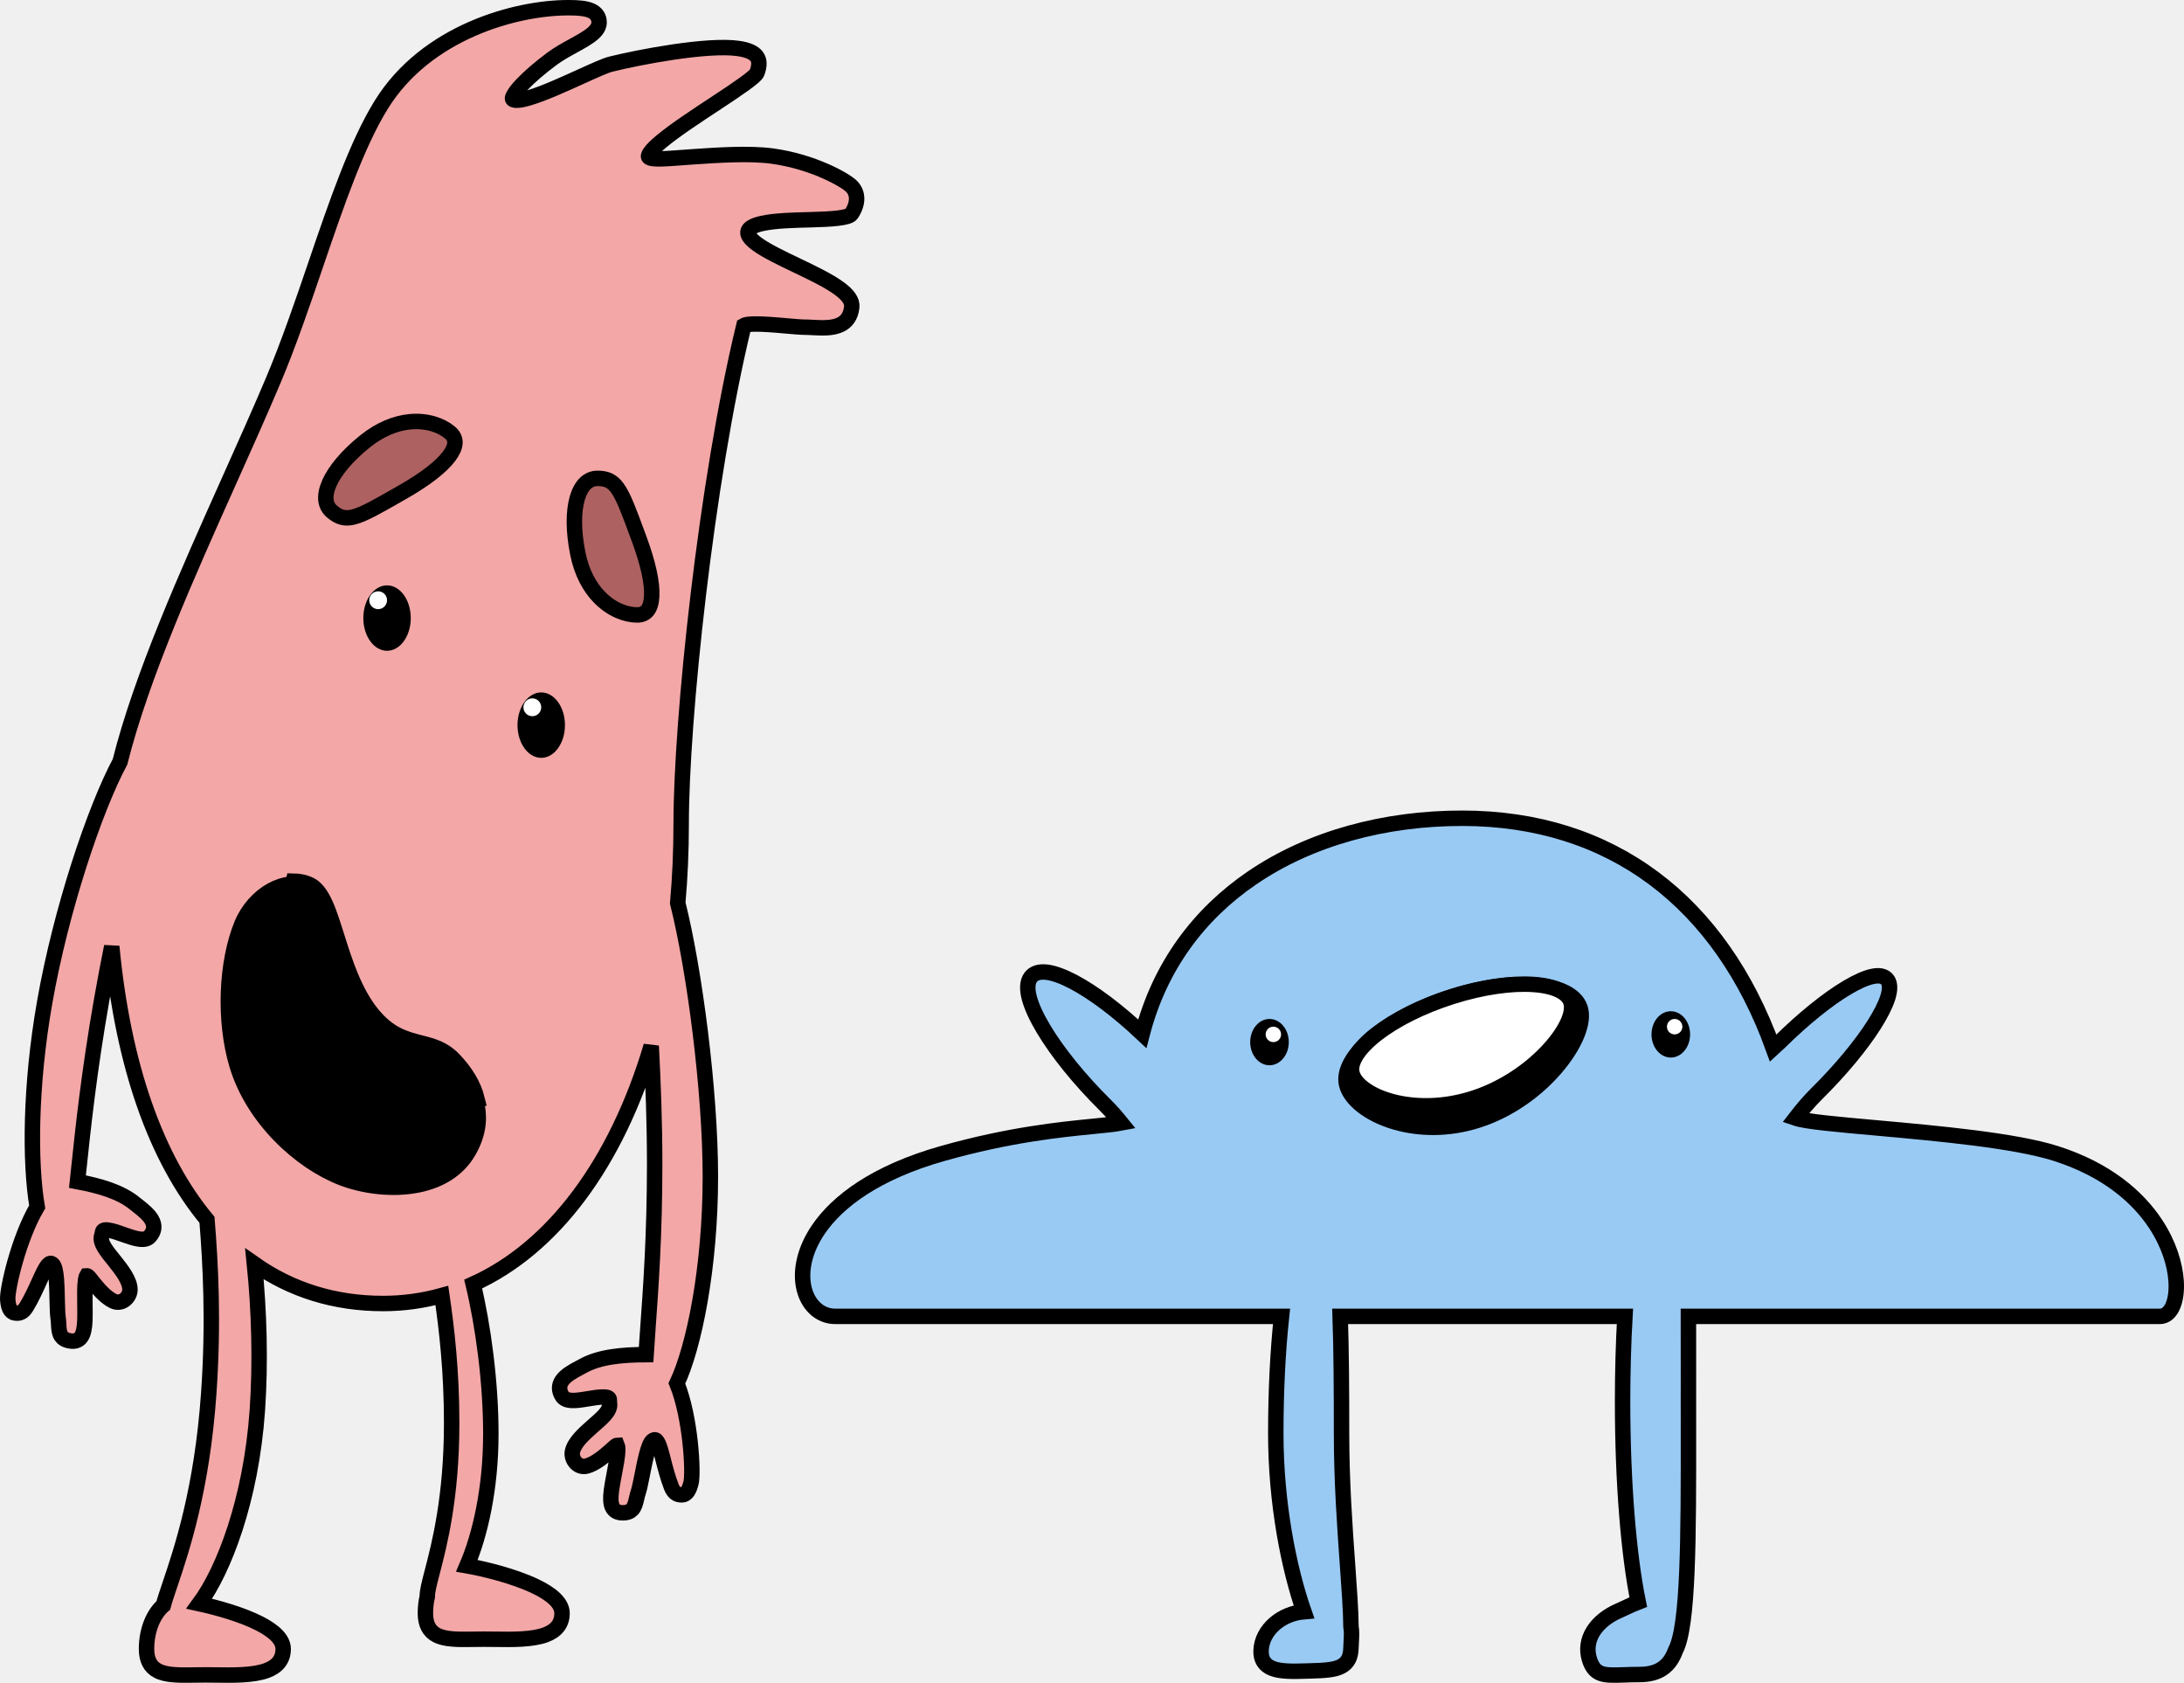
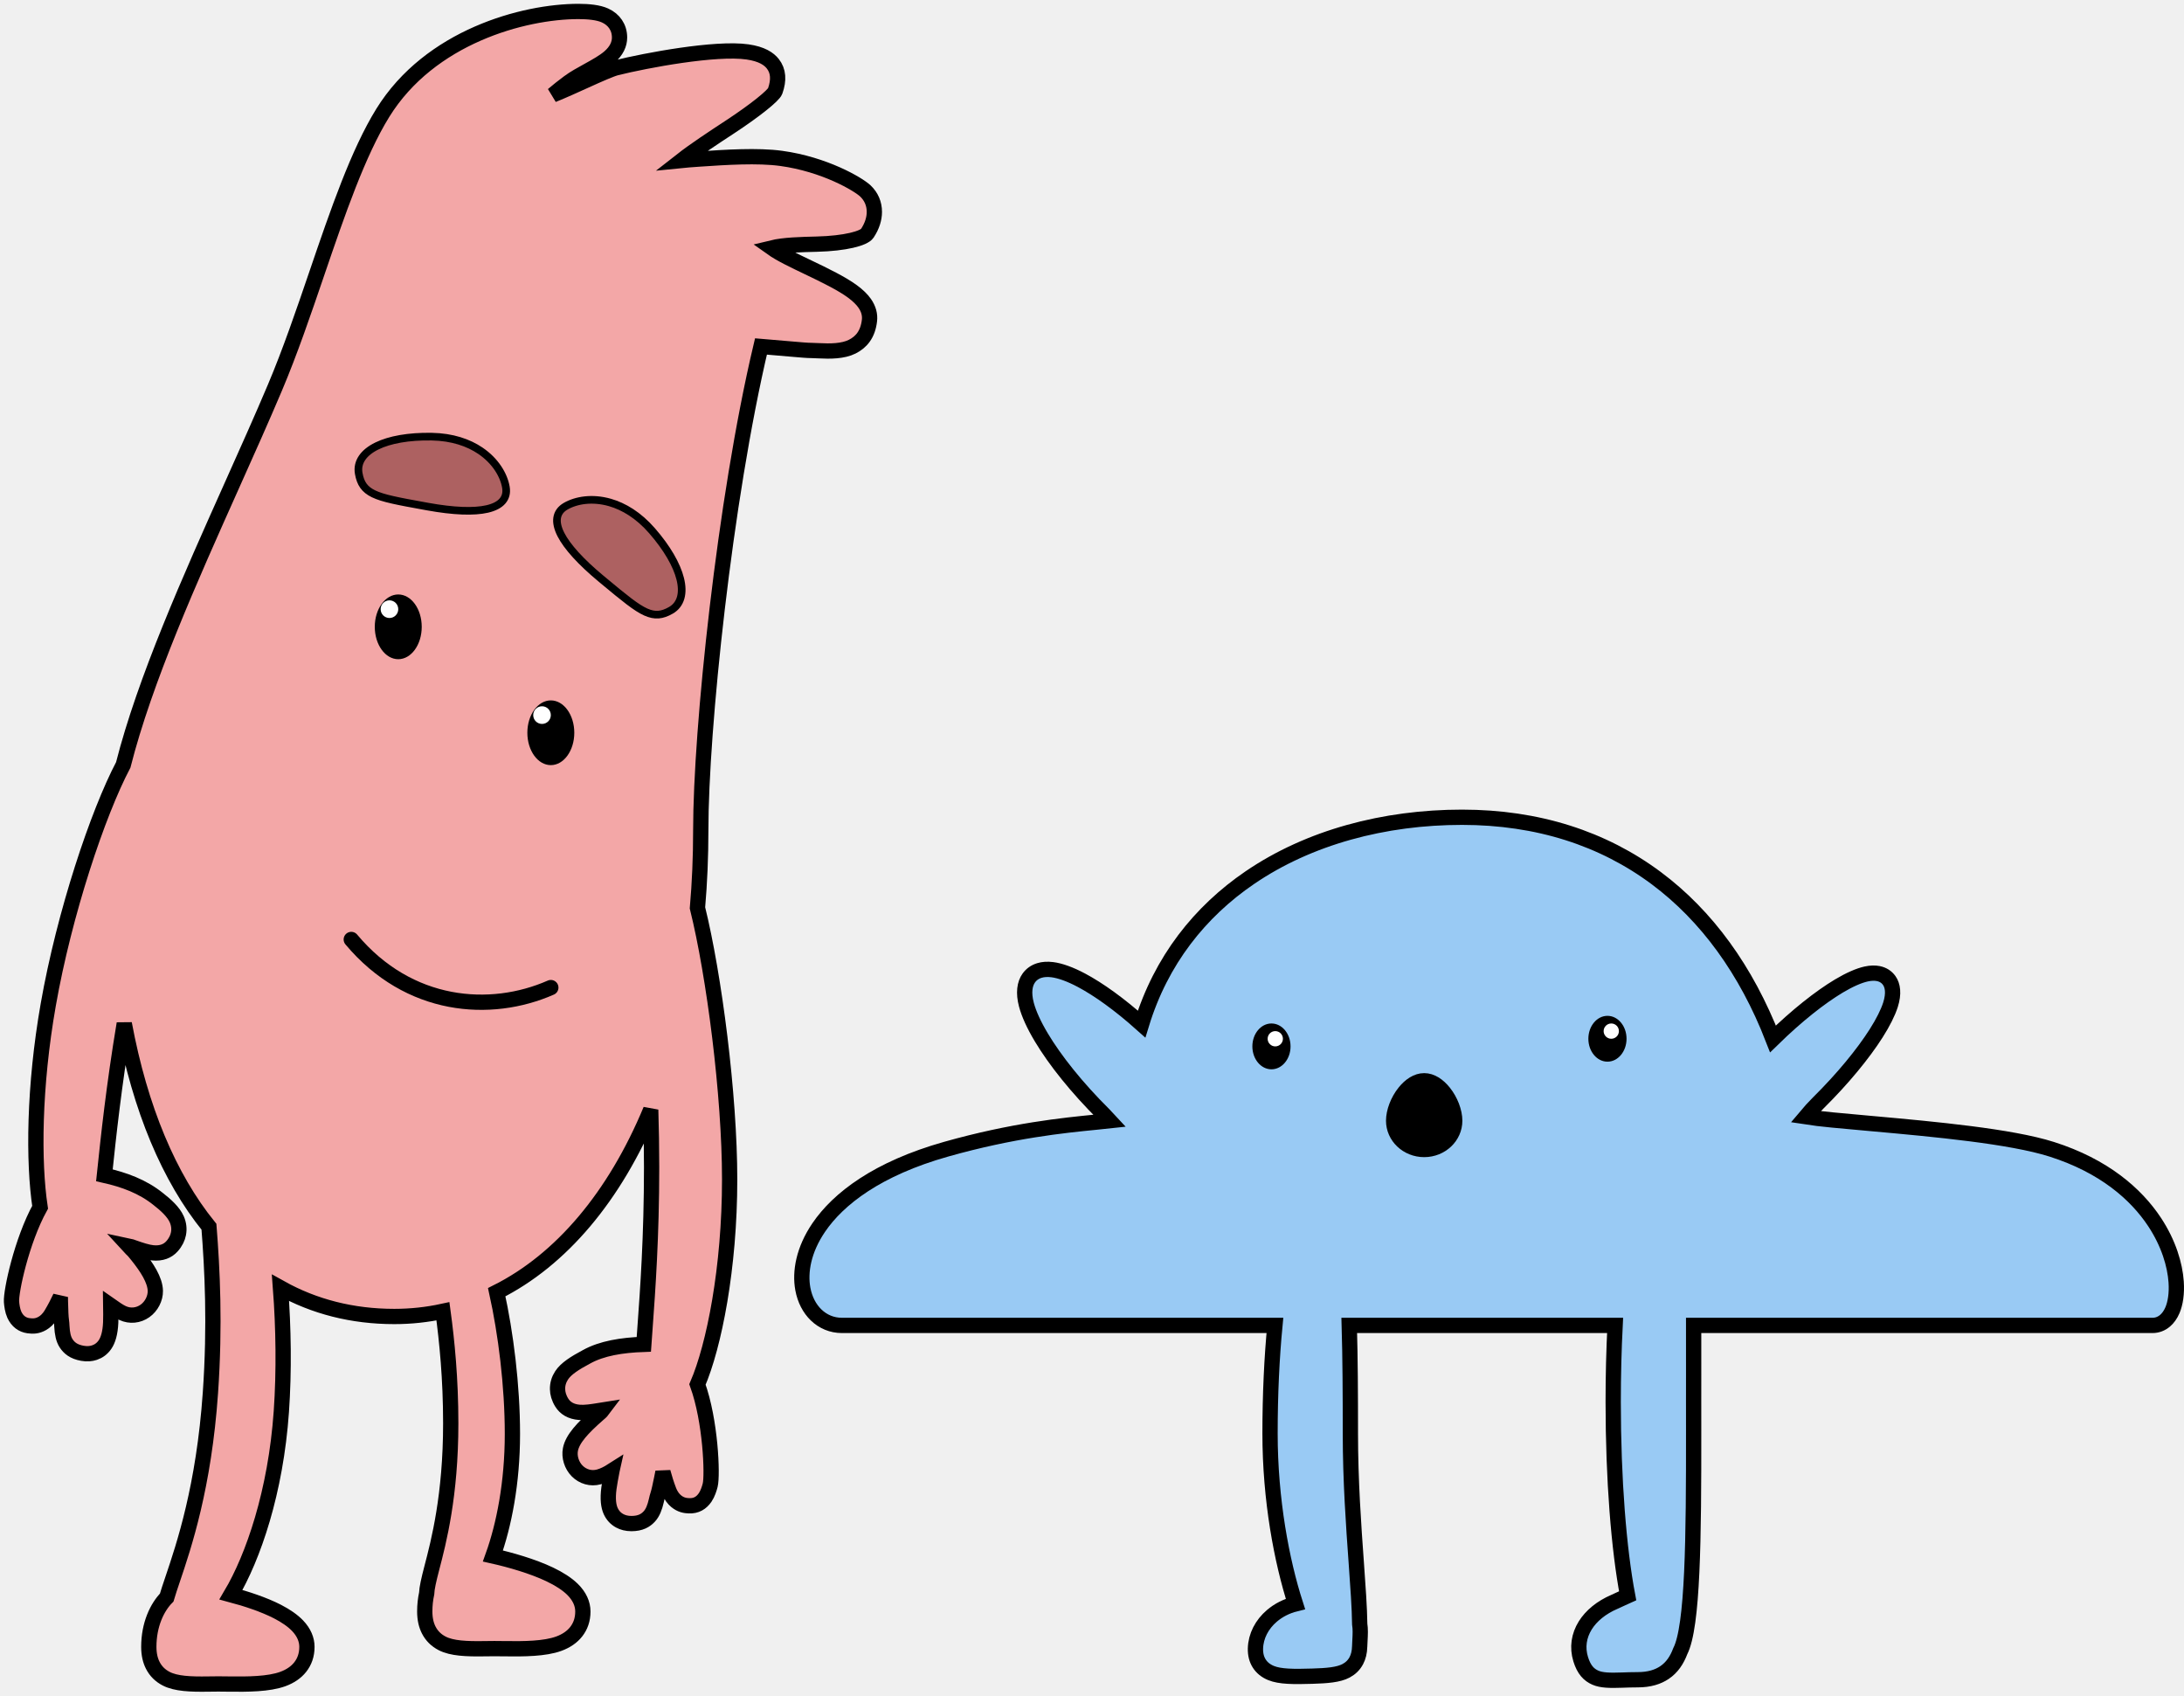
- <svg xmlns="http://www.w3.org/2000/svg" width="283px" height="218px" viewBox="0 0 283 218" version="1.1">
+ <svg xmlns="http://www.w3.org/2000/svg" width="286px" height="222px" viewBox="0 0 286 222" version="1.1">
  <g id="Page-1" stroke="none" stroke-width="1" fill="none" fill-rule="evenodd">
-     <g id="Group-2" transform="translate(-458, -170)">
-       <g id="charsquiggy" transform="translate(562, 276)" fill-rule="nonzero">
-         <path d="M175.876,64.531 L114.784,64.53 C114.792,66.867 114.79,69.324 114.788,71.87 C114.787,73.082 114.785,74.314 114.785,75.562 L114.786,76.107 C114.786,77.169 114.787,78.22 114.788,79.255 C114.8,93.296 114.784,104.672 113.114,107.789 C112.76,108.75 112.249,109.586 111.405,110.154 C110.697,110.631 109.75,110.923 108.445,110.923 C107.668,110.923 106.987,110.948 106.387,110.97 C104.984,111.021 104.015,111.042 103.318,110.735 C102.696,110.461 102.262,109.944 101.953,108.943 C101.559,107.667 101.767,106.426 102.441,105.338 C103.125,104.236 104.296,103.29 105.809,102.641 C106.025,102.549 106.291,102.423 106.583,102.285 C107.11,102.036 107.72,101.749 108.283,101.535 C107.047,95.493 106.252,86.105 106.252,75.562 C106.252,71.693 106.359,67.98 106.555,64.53 L69.657,64.53 C69.809,68.933 69.836,74.123 69.836,79.68 C69.836,85.909 70.259,91.79 70.607,96.64 C70.838,99.853 71.037,102.616 71.059,104.728 C71.167,105.313 71.132,105.987 71.092,106.696 C71.076,106.972 71.06,107.254 71.053,107.538 C71.039,108.123 70.925,108.584 70.731,108.951 C70.516,109.357 70.202,109.653 69.799,109.868 C68.899,110.349 67.52,110.405 65.825,110.456 C65.742,110.458 65.659,110.461 65.575,110.463 C65.491,110.466 65.407,110.468 65.324,110.471 C63.575,110.526 61.911,110.566 60.82,110.115 C60.351,109.922 59.982,109.641 59.737,109.249 C59.514,108.892 59.391,108.44 59.405,107.864 C59.438,106.501 60.121,105.243 61.208,104.316 C62.193,103.476 63.51,102.909 64.962,102.786 C63.041,97.274 61.315,88.852 61.315,79.68 C61.315,74.124 61.587,68.934 62.058,64.53 L4.251,64.531 C3.206,64.531 2.281,64.132 1.561,63.436 C0.846,62.744 0.333,61.755 0.115,60.566 C-0.254,58.546 0.231,55.937 2.044,53.272 C4.521,49.631 9.492,45.87 18.168,43.422 C26.82,40.98 33.436,40.327 37.646,39.912 C39.195,39.759 40.415,39.639 41.286,39.473 C40.651,38.685 39.976,37.917 39.25,37.199 C35.792,33.776 32.973,30.24 31.211,27.29 C30.303,25.769 29.674,24.401 29.376,23.281 C29.066,22.111 29.125,21.206 29.534,20.631 C29.746,20.333 30.042,20.128 30.416,20.015 C30.766,19.909 31.19,19.886 31.677,19.948 C32.61,20.067 33.792,20.502 35.143,21.219 C37.669,22.559 40.803,24.887 44.014,27.91 C46.318,19.054 51.462,12.348 58.234,7.731 C65.83,2.55 75.477,0 85.456,0 C95.133,0 103.498,2.703 110.303,7.781 C117.099,12.852 122.341,20.294 125.772,29.789 C126.039,29.549 126.305,29.298 126.569,29.037 C129.727,25.913 132.838,23.437 135.313,21.959 C136.598,21.191 137.717,20.691 138.587,20.499 C139.046,20.397 139.44,20.381 139.761,20.445 C140.12,20.517 140.395,20.688 140.583,20.951 C140.919,21.423 140.943,22.203 140.612,23.242 C140.303,24.212 139.695,25.414 138.837,26.764 C137.174,29.379 134.568,32.558 131.411,35.681 C130.406,36.676 129.497,37.759 128.66,38.844 C130.013,39.309 134.206,39.669 139.303,40.128 C147.123,40.833 157.062,41.731 162.383,43.425 C168.914,45.503 172.98,49.01 175.319,52.554 C177.045,55.168 177.832,57.806 177.976,59.918 C178.065,61.235 177.904,62.351 177.569,63.142 C177.385,63.578 177.147,63.919 176.873,64.152 C176.579,64.4 176.243,64.531 175.876,64.531 Z" id="Combined-Shape" stroke="#000000" stroke-width="2" fill="#99CAF4" />
-         <path d="M85.278,39.232 C81.271,39.408 77.729,38.335 75.075,36.754 C73.517,35.826 72.265,34.723 71.407,33.596 C70.556,32.476 70.092,31.334 70.13,30.323 C70.164,29.436 70.614,28.578 71.381,27.776 C72.214,26.906 73.417,26.105 74.898,25.412 C77.846,24.031 81.882,23.083 86.308,22.888 C90.729,22.694 94.703,23.289 97.553,24.414 C98.977,24.975 100.117,25.668 100.882,26.463 C101.581,27.191 101.962,28.004 101.928,28.881 C101.851,30.909 99.552,33.62 96.141,35.761 C93.174,37.623 89.342,39.054 85.278,39.232 Z" id="Oval" stroke="#000000" stroke-width="2" fill="#000000" transform="translate(86.0291, 31.05135) rotate(-15) translate(-86.0291, -31.05135) " />
-         <path d="M85.035,36.368 C81.276,36.533 77.949,35.662 75.451,34.365 C73.99,33.606 72.814,32.701 72.007,31.774 C71.217,30.866 70.778,29.94 70.81,29.115 C70.837,28.393 71.253,27.696 71.955,27.042 C72.731,26.318 73.855,25.651 75.238,25.071 C77.998,23.913 81.78,23.108 85.93,22.926 C90.077,22.744 93.808,23.217 96.486,24.135 C97.822,24.593 98.893,25.159 99.612,25.813 C100.255,26.398 100.613,27.051 100.586,27.762 C100.522,29.434 98.374,31.666 95.209,33.441 C92.434,34.998 88.845,36.201 85.035,36.368 Z" id="Oval" stroke="#000000" stroke-width="2" fill="#FFFFFF" transform="translate(85.69772, 29.63758) rotate(-15) translate(-85.69772, -29.63758) " />
-         <ellipse id="Oval" fill="#000000" cx="60.5" cy="29" rx="2.5" ry="3" />
-         <ellipse id="Oval" fill="#000000" cx="112.5" cy="28" rx="2.5" ry="3" />
-         <circle id="Oval" fill="#FFFFFF" cx="113" cy="27" r="1" />
-         <circle id="Oval" fill="#FFFFFF" cx="61" cy="28" r="1" />
+     <g id="vis2" transform="translate(1, 1)">
+       <g id="charsquiggy" transform="translate(104, 106)" fill-rule="nonzero">
+         <path d="M176.876,66.531 L116.787,66.53 C116.791,68.565 116.79,70.685 116.788,72.87 C116.787,74.084 116.785,75.315 116.785,76.562 L116.786,77.107 C116.786,78.168 116.787,79.218 116.788,80.253 C116.8,94.458 116.695,105.943 115.028,109.199 C114.599,110.338 113.965,111.31 112.964,111.984 C112.122,112.551 111.002,112.923 109.445,112.923 C108.683,112.923 108.015,112.947 107.427,112.969 C105.809,113.028 104.711,113.001 103.915,112.65 C103.07,112.278 102.425,111.623 101.997,110.238 C101.514,108.672 101.763,107.147 102.591,105.811 C103.37,104.556 104.689,103.462 106.415,102.722 C106.62,102.634 106.872,102.515 107.148,102.385 C107.463,102.236 107.802,102.076 108.144,101.925 C106.989,95.824 106.252,86.726 106.252,76.562 C106.252,73.066 106.339,69.695 106.5,66.53 L71.689,66.53 C71.813,70.713 71.836,75.539 71.836,80.68 C71.836,86.88 72.257,92.734 72.604,97.562 C72.835,100.765 73.031,103.519 73.058,105.637 C73.161,106.271 73.133,106.993 73.09,107.752 C73.075,108.021 73.059,108.291 73.053,108.562 C73.034,109.333 72.87,109.936 72.615,110.419 C72.304,111.006 71.854,111.439 71.27,111.75 C70.27,112.284 68.749,112.398 66.856,112.455 C64.412,112.531 62.619,112.527 61.439,112.04 C60.762,111.76 60.241,111.342 59.889,110.779 C59.577,110.28 59.386,109.651 59.405,108.839 C59.446,107.2 60.246,105.675 61.559,104.556 C62.405,103.833 63.464,103.284 64.642,102.993 C62.849,97.415 61.315,89.381 61.315,80.68 C61.315,75.543 61.547,70.718 61.951,66.53 L5.251,66.531 C3.937,66.531 2.772,66.031 1.866,65.154 C1.016,64.333 0.391,63.163 0.132,61.746 C-0.274,59.526 0.218,56.648 2.217,53.71 C4.781,49.939 9.897,45.999 18.896,43.46 C27.626,40.996 34.3,40.336 38.548,39.916 C39.213,39.851 39.809,39.792 40.338,39.734 C40.081,39.453 39.817,39.178 39.546,38.91 C36.02,35.42 33.15,31.811 31.353,28.803 C30.386,27.185 29.726,25.728 29.41,24.538 C28.993,22.968 29.185,21.801 29.72,21.05 C30.059,20.574 30.528,20.239 31.126,20.058 C31.592,19.917 32.154,19.873 32.804,19.956 C33.827,20.087 35.128,20.549 36.612,21.336 C38.881,22.54 41.633,24.518 44.494,27.075 C47.043,18.747 52.116,12.374 58.67,7.904 C66.424,2.617 76.268,0 86.456,0 C96.369,0 104.932,2.78 111.901,7.979 C118.497,12.901 123.671,20.001 127.177,29.02 C130.296,25.973 133.354,23.562 135.8,22.1 C137.201,21.263 138.424,20.732 139.371,20.522 C139.992,20.385 140.525,20.378 140.958,20.465 C141.593,20.592 142.067,20.908 142.397,21.371 C142.857,22.016 143.037,23.065 142.565,24.545 C142.236,25.579 141.595,26.862 140.681,28.3 C138.985,30.966 136.332,34.209 133.115,37.392 C132.526,37.975 131.971,38.589 131.446,39.216 C133.263,39.503 136.226,39.758 139.667,40.067 L140.393,40.132 C148.287,40.843 158.316,41.763 163.686,43.472 C170.496,45.639 174.717,49.312 177.154,53.003 C178.992,55.789 179.82,58.601 179.973,60.85 C180.076,62.357 179.872,63.629 179.491,64.532 C179.236,65.133 178.897,65.594 178.519,65.915 C178.036,66.324 177.48,66.531 176.876,66.531 Z" id="Combined-Shape" stroke="#000000" stroke-width="2" fill="#99CAF4" />
+         <ellipse id="Oval" fill="#000000" cx="61.5" cy="30" rx="2.5" ry="3" />
+         <ellipse id="Oval" fill="#000000" cx="105.5" cy="29" rx="2.5" ry="3" />
+         <circle id="Oval" fill="#FFFFFF" cx="106" cy="28" r="1" />
+         <circle id="Oval" fill="#FFFFFF" cx="62" cy="29" r="1" />
      </g>
-       <g id="charcece" transform="translate(459, 171)">
-         <g id="Group-3" transform="translate(55, 108) scale(-1, 1) translate(-55, -108) ">
-           <path d="M104.201,162.767 C103.626,163.227 103.63,165.877 103.581,167.727 C103.559,168.559 103.539,169.254 103.487,169.59 C103.432,169.94 103.416,170.27 103.4,170.573 C103.369,171.18 103.326,171.684 103.085,172.053 C102.883,172.363 102.551,172.598 101.953,172.704 C101.624,172.762 101.344,172.749 101.108,172.67 C100.858,172.586 100.651,172.429 100.485,172.189 C100.204,171.78 100.045,171.097 100.003,170.079 C99.977,169.46 99.987,168.71 99.998,167.949 C100.014,166.796 100.032,165.618 99.918,164.853 C99.881,164.602 99.834,164.4 99.759,164.273 C99.575,164.256 99.338,164.629 99.006,165.04 C98.327,165.883 97.375,167.047 96.322,167.547 C96.071,167.666 95.823,167.703 95.588,167.681 C95.332,167.657 95.091,167.56 94.883,167.413 C94.439,167.1 94.149,166.558 94.159,166.044 C94.18,164.869 95.18,163.573 96.175,162.329 C97.13,161.135 98.154,159.977 97.81,159.036 C97.779,158.949 97.759,158.852 97.739,158.752 C97.715,158.626 97.717,158.469 97.578,158.391 C97.456,158.323 97.261,158.314 96.955,158.359 C96.351,158.447 95.65,158.697 94.959,158.942 C94.195,159.212 93.443,159.474 92.84,159.535 C92.3,159.589 91.875,159.481 91.6,159.175 C91.317,158.86 91.164,158.549 91.103,158.248 C91.034,157.904 91.086,157.569 91.224,157.246 C91.56,156.463 92.448,155.754 93.172,155.191 C93.314,155.08 93.449,154.976 93.57,154.877 C95.397,153.389 98.085,152.612 100.965,152.071 C100.906,151.527 100.846,150.957 100.783,150.359 C100.234,145.145 99.465,137.853 97.805,128.412 C97.385,126.022 96.953,123.754 96.521,121.612 C95.052,137.018 90.785,149.086 84.18,157.021 C83.725,162.618 83.301,170.17 83.949,179.466 C84.82,191.957 87.465,199.787 88.972,204.251 C89.345,205.356 89.649,206.257 89.841,206.973 C90.998,207.962 92.013,209.986 92.013,212.613 C92.013,213.335 91.886,213.902 91.66,214.349 C91.407,214.848 91.03,215.202 90.55,215.452 C89.442,216.028 87.743,216.018 85.775,215.987 C85.326,215.98 84.863,215.972 84.391,215.972 C83.966,215.973 83.524,215.979 83.075,215.985 C80.742,216.018 78.196,216.045 76.481,215.419 C75.796,215.169 75.239,214.815 74.861,214.332 C74.51,213.883 74.307,213.32 74.307,212.613 C74.307,212.01 74.594,211.43 75.112,210.887 C75.646,210.326 76.429,209.803 77.356,209.327 C79.649,208.151 82.833,207.258 85.181,206.749 C82.012,202.445 78.464,193.32 77.654,181.7 C77.216,175.421 77.424,168.682 78.031,162.739 C73.255,166.095 67.668,167.862 61.366,167.862 C58.736,167.862 56.19,167.508 53.744,166.825 C53.126,171.024 52.475,176.563 52.475,183.352 C52.475,193 54.084,199.16 55.001,202.672 C55.391,204.165 55.651,205.193 55.632,205.818 C55.788,206.48 55.877,207.207 55.877,207.987 C55.877,208.709 55.751,209.276 55.524,209.723 C55.271,210.221 54.895,210.576 54.414,210.826 C53.306,211.402 51.608,211.392 49.64,211.36 C49.191,211.353 48.728,211.346 48.255,211.346 C47.807,211.346 47.337,211.353 46.856,211.359 C44.571,211.392 42.039,211.419 40.331,210.789 C39.651,210.539 39.098,210.185 38.722,209.702 C38.373,209.254 38.172,208.692 38.172,207.987 C38.172,207.342 38.501,206.723 39.089,206.147 C39.702,205.546 40.599,204.99 41.646,204.49 C44.441,203.157 48.309,202.22 50.5,201.837 C48.813,197.917 47.398,191.885 47.398,184.731 C47.398,178.047 48.385,170.759 49.687,165.347 C39.325,160.668 31.137,149.689 26.618,134.498 C26.367,139.265 26.17,144.454 26.17,149.813 C26.17,158.962 26.676,165.943 27.037,170.935 C27.133,172.255 27.219,173.437 27.283,174.483 C30.426,174.494 33.341,174.769 35.475,175.959 C35.612,176.035 35.762,176.115 35.922,176.199 C36.732,176.627 37.729,177.171 38.196,177.884 C38.388,178.177 38.496,178.498 38.488,178.849 C38.481,179.156 38.384,179.489 38.159,179.849 C37.941,180.198 37.542,180.379 37.001,180.419 C36.396,180.465 35.61,180.337 34.811,180.204 C34.089,180.083 33.354,179.959 32.744,179.977 C32.435,179.987 32.244,180.029 32.136,180.117 C32.013,180.218 32.042,180.373 32.04,180.501 C32.038,180.603 32.035,180.702 32.019,180.793 C31.843,181.779 33.053,182.742 34.2,183.752 C35.395,184.804 36.604,185.906 36.829,187.059 C36.927,187.563 36.736,188.148 36.353,188.533 C36.173,188.715 35.953,188.852 35.704,188.92 C35.477,188.983 35.226,188.989 34.959,188.916 C33.836,188.607 32.696,187.626 31.881,186.915 C31.483,186.567 31.186,186.242 31.033,186.235 C30.955,186.429 30.943,186.636 30.95,186.889 C30.972,187.662 31.193,188.819 31.408,189.952 C31.55,190.699 31.69,191.436 31.772,192.051 C31.907,193.06 31.869,193.761 31.662,194.212 C31.541,194.477 31.364,194.668 31.132,194.794 C30.913,194.913 30.64,194.975 30.306,194.975 C29.698,194.975 29.331,194.801 29.078,194.531 C28.778,194.21 28.648,193.721 28.512,193.129 C28.444,192.833 28.371,192.511 28.257,192.176 C28.147,191.853 28.007,191.172 27.842,190.357 C27.473,188.544 27.017,185.933 26.371,185.581 C26.266,185.523 26.173,185.496 26.089,185.524 C25.984,185.558 25.903,185.658 25.823,185.786 C25.53,186.256 25.317,187.116 25.05,188.157 C24.785,189.19 24.476,190.396 24.014,191.594 C23.858,191.998 23.676,192.237 23.499,192.385 C23.216,192.621 22.934,192.64 22.717,192.647 C22.336,192.663 22.085,192.482 21.893,192.203 C21.663,191.867 21.528,191.375 21.454,191.077 C21.137,189.796 21.481,182.664 23.29,178.213 C21.07,173.525 18.951,163.175 18.951,151.415 C18.951,140.356 21.002,124.639 23.181,115.985 C22.886,112.675 22.734,109.248 22.734,105.718 C22.734,92.348 19.52,61.433 14.609,41.177 C14.542,41.138 14.472,41.112 14.386,41.088 C14.14,41.021 13.792,40.988 13.379,40.977 C12.183,40.944 10.471,41.097 9.035,41.224 C8.053,41.311 7.198,41.386 6.714,41.386 C6.398,41.386 6.049,41.406 5.682,41.425 C4.464,41.491 3.075,41.551 2.073,41.046 C1.323,40.669 0.765,39.994 0.631,38.784 C0.587,38.382 0.715,37.974 1,37.566 C1.277,37.168 1.709,36.767 2.254,36.367 C3.623,35.362 5.727,34.353 7.796,33.363 C9.709,32.448 11.592,31.549 12.814,30.679 C13.26,30.362 13.615,30.052 13.842,29.744 C14.014,29.511 14.113,29.283 14.087,29.054 C14.06,28.807 13.891,28.617 13.643,28.456 C13.3,28.233 12.809,28.069 12.222,27.941 C10.554,27.576 8.134,27.518 5.959,27.464 C3.263,27.397 1.028,27.246 0.676,26.717 C0.221,26.035 0,25.358 0,24.747 C0,24.107 0.238,23.533 0.716,23.083 C1.571,22.277 5.666,19.936 10.915,19.221 C13.9,18.815 17.96,19.089 21.287,19.316 C24.182,19.514 26.621,19.791 26.946,19.334 C26.978,19.29 26.974,19.235 26.961,19.177 C26.934,19.053 26.858,18.914 26.748,18.759 C26.466,18.358 25.967,17.877 25.328,17.343 C23.542,15.85 20.671,13.967 18.152,12.313 C15.389,10.5 13.086,8.932 12.904,8.42 C12.608,7.588 12.524,6.848 12.98,6.273 C13.33,5.831 14.028,5.468 15.325,5.281 C19.358,4.701 28.191,6.4 31.896,7.321 C32.551,7.484 34.003,8.14 35.713,8.916 C37.905,9.912 40.531,11.106 42.421,11.67 C43.083,11.868 43.65,11.988 44.069,11.987 C44.226,11.986 44.359,11.969 44.462,11.924 C44.517,11.899 44.562,11.866 44.584,11.814 C44.64,11.683 44.53,11.485 44.392,11.25 C44.183,10.896 43.836,10.465 43.381,9.982 C42.445,8.99 41.056,7.785 39.43,6.581 C38.605,5.97 37.635,5.438 36.725,4.938 C35.729,4.391 34.802,3.879 34.19,3.349 C33.664,2.893 33.369,2.418 33.369,1.916 C33.369,1.545 33.465,1.245 33.63,1.001 C33.808,0.738 34.067,0.538 34.39,0.39 C35.124,0.055 36.205,0.004 37.238,0 L37.397,0 C44.088,0 55.742,3.106 61.598,12.57 C64.768,17.692 67.377,25.325 70.079,33.241 C71.828,38.368 73.619,43.613 75.63,48.367 C77.343,52.414 79.268,56.71 81.243,61.118 C86.756,73.422 92.657,86.598 95.447,97.683 C98.74,103.842 103.109,116.886 105.205,128.809 C107.111,139.648 107.149,149.621 106.183,155.343 C108.605,159.449 110.084,166.046 109.996,167.324 C109.975,167.63 109.927,168.138 109.758,168.509 C109.613,168.826 109.386,169.042 109.072,169.083 C108.797,169.122 108.522,169.148 108.208,168.968 C108.009,168.853 107.788,168.65 107.564,168.278 C106.902,167.179 106.388,166.045 105.949,165.074 C105.506,164.095 105.147,163.285 104.777,162.874 C104.676,162.762 104.579,162.678 104.47,162.662 C104.382,162.649 104.295,162.692 104.201,162.767 Z" id="Combined-Shape" stroke="#000000" stroke-width="2" fill="#F3A7A7" fill-rule="nonzero" />
-           <g id="Group-2" transform="translate(26.54229, 49.67726)">
-             <path d="M0.009,26.553 C-0.079,24.811 0.48,22.274 1.641,19.134 C1.701,18.972 1.76,18.812 1.818,18.656 C2.963,15.555 3.663,13.643 4.469,12.533 C5.134,11.617 5.874,11.292 7.035,11.292 C7.648,11.292 8.176,11.518 8.608,11.938 C9.075,12.39 9.429,13.06 9.669,13.906 C10.159,15.631 10.167,18.07 9.602,20.954 C9.104,23.501 8.059,25.37 6.811,26.662 C5.254,28.274 3.385,28.985 1.901,28.985 C1.321,28.985 0.874,28.791 0.564,28.406 C0.226,27.986 0.049,27.357 0.009,26.553 Z" id="Oval" stroke="#000000" stroke-width="2" fill="#AD6161" fill-rule="nonzero" />
-             <path d="M31.109,18.954 C30.529,18.953 30.08,18.759 29.77,18.374 C29.431,17.954 29.253,17.326 29.212,16.523 C29.121,14.782 29.678,12.249 30.836,9.114 C30.896,8.952 30.954,8.793 31.012,8.636 C32.155,5.541 32.853,3.632 33.658,2.524 C34.322,1.61 35.063,1.286 36.226,1.288 C36.839,1.288 37.368,1.515 37.801,1.935 C38.269,2.387 38.624,3.057 38.866,3.902 C39.358,5.626 39.37,8.063 38.808,10.942 C38.313,13.486 37.269,15.351 36.022,16.64 C34.465,18.248 32.595,18.956 31.109,18.954 Z" id="Oval" stroke="#000000" stroke-width="2" fill="#AD6161" fill-rule="nonzero" transform="translate(34.21732, 10.12068) scale(-1, 1) rotate(-140) translate(-34.21732, -10.12068) " />
-             <ellipse id="Oval" fill="#000000" fill-rule="nonzero" cx="14.326" cy="43.26" rx="3.074" ry="4.238" />
-             <ellipse id="Oval" fill="#000000" fill-rule="nonzero" cx="34.305" cy="29.391" rx="3.074" ry="4.238" />
-             <path d="M54.244,87.388 C52.114,94.527 45.866,100.237 40.339,102.373 C37.45,103.49 33.54,104.026 30.058,103.284 C27.307,102.698 24.823,101.312 23.335,98.772 C22.066,96.605 21.771,94.542 22.115,92.634 C22.531,90.324 23.88,88.244 25.559,86.486 C26.923,85.059 28.391,84.687 29.931,84.291 C31.901,83.784 33.991,83.245 36.151,80.561 C38.424,77.738 39.612,73.995 40.646,70.726 C41.701,67.396 42.575,64.542 44.349,63.763 C45.972,63.05 47.836,63.295 49.507,64.211 C51.219,65.15 52.731,66.794 53.584,68.85 C55.684,73.917 55.972,81.597 54.244,87.388 Z" id="Oval" stroke="#000000" fill="#000000" fill-rule="nonzero" />
-             <g id="Combined-Shape" transform="translate(22.16418, 63.12579)">
-               <g id="path-2-link" fill="#FFFFFF">
-                 <path d="M22.13,0.511 C22.864,0.189 23.668,0.046 24.488,0.066 C24.956,1.943 25.204,3.914 25.204,5.947 C25.204,18.713 15.399,29.062 3.304,29.062 C2.226,29.062 1.167,28.98 0.131,28.821 C0.575,26.736 1.719,24.917 3.296,23.266 C6.402,20.014 10.029,22.133 13.881,17.349 C18.497,11.615 18.606,2.059 22.13,0.511 Z" id="path-2" />
-               </g>
-               <g id="path-2-link" fill="#000000" fill-rule="nonzero">
-                 <path d="M22.13,0.511 C22.864,0.189 23.668,0.046 24.488,0.066 C24.956,1.943 25.204,3.914 25.204,5.947 C25.204,18.713 15.399,29.062 3.304,29.062 C2.226,29.062 1.167,28.98 0.131,28.821 C0.575,26.736 1.719,24.917 3.296,23.266 C6.402,20.014 10.029,22.133 13.881,17.349 C18.497,11.615 18.606,2.059 22.13,0.511 Z" id="path-2" />
-               </g>
-               <path d="M24.93,5.947 C24.93,12.256 22.509,17.968 18.591,22.103 C14.679,26.232 9.275,28.788 3.304,28.788 C2.341,28.788 1.393,28.721 0.464,28.593 C0.939,26.675 2.026,24.992 3.494,23.455 C4.837,22.049 6.285,21.688 7.801,21.298 C9.795,20.786 11.907,20.237 14.094,17.521 C16.377,14.686 17.573,10.926 18.613,7.642 C19.649,4.367 20.49,1.531 22.24,0.763 C22.875,0.484 23.566,0.347 24.273,0.339 C24.703,2.133 24.93,4.012 24.93,5.947 Z" id="Path" stroke="#000000" stroke-width="2" />
-             </g>
-             <ellipse id="Oval" fill="#FFFFFF" fill-rule="nonzero" cx="15.479" cy="40.948" rx="1.153" ry="1.156" />
-             <ellipse id="Oval" fill="#FFFFFF" fill-rule="nonzero" cx="35.458" cy="27.079" rx="1.153" ry="1.156" />
+       <g id="charcece">
+         <g id="Group-3" transform="translate(57, 110) scale(-1, 1) translate(-57, -110) ">
+           <path d="M107.096,168.81 C107.096,168.995 107.095,169.174 107.091,169.343 C107.056,170.696 107.026,171.453 106.969,171.82 C106.925,172.105 106.912,172.375 106.899,172.623 C106.849,173.586 106.702,174.319 106.342,174.872 C105.96,175.458 105.376,175.975 104.214,176.181 C103.594,176.29 103.073,176.24 102.631,176.092 C102.08,175.907 101.616,175.571 101.25,175.04 C100.863,174.478 100.563,173.563 100.504,172.141 C100.478,171.498 100.487,170.719 100.498,169.928 C100.014,170.265 99.496,170.65 98.965,170.902 C98.447,171.148 97.932,171.22 97.447,171.174 C96.93,171.126 96.44,170.937 96.018,170.639 C95.168,170.039 94.641,168.993 94.659,168.016 C94.685,166.583 95.766,164.94 97.006,163.39 C97.148,163.213 97.289,163.042 97.426,162.878 C97.644,162.614 97.967,162.365 98.186,162.123 C97.947,162.172 97.728,162.261 97.51,162.338 C96.566,162.672 95.69,162.957 94.99,163.028 C93.855,163.142 93.037,162.793 92.484,162.178 C91.986,161.623 91.738,161.069 91.633,160.543 C91.503,159.896 91.584,159.264 91.845,158.655 C92.268,157.669 93.329,156.723 94.251,156.007 C96.317,154.339 98.719,153.463 101.329,152.875 C100.793,147.791 100.107,141.28 98.728,133.01 C96.643,144.19 92.855,153.178 87.637,159.613 C87.202,165.103 86.822,172.417 87.446,181.361 C88.303,193.662 90.908,201.372 92.393,205.769 C92.71,206.707 92.977,207.502 93.172,208.166 C94.421,209.438 95.513,211.697 95.513,214.613 C95.513,215.622 95.313,216.406 94.998,217.027 C94.597,217.818 94.005,218.386 93.242,218.783 C91.968,219.446 90.032,219.523 87.751,219.486 C87.306,219.479 86.853,219.472 86.395,219.472 C85.977,219.473 85.543,219.479 85.101,219.485 C82.568,219.52 79.821,219.504 77.966,218.828 C76.989,218.471 76.216,217.942 75.68,217.257 C75.139,216.566 74.807,215.706 74.807,214.613 C74.807,213.664 75.198,212.72 76.026,211.852 C76.658,211.189 77.573,210.556 78.672,209.992 C80.437,209.087 82.704,208.336 84.757,207.789 C81.839,202.865 78.892,194.337 78.157,183.804 C77.786,178.485 77.872,172.841 78.269,167.615 C73.859,170.074 68.873,171.362 63.366,171.362 C61.185,171.362 59.059,171.131 56.996,170.682 C56.466,174.592 55.975,179.502 55.975,185.352 C55.975,194.809 57.552,200.848 58.452,204.291 C58.853,205.829 59.105,206.93 59.131,207.645 C59.288,208.366 59.377,209.15 59.377,209.987 C59.377,210.996 59.177,211.78 58.862,212.401 C58.462,213.191 57.869,213.76 57.106,214.157 C55.832,214.819 53.897,214.897 51.616,214.86 C51.171,214.853 50.718,214.846 50.255,214.846 C49.816,214.846 49.355,214.852 48.884,214.859 C46.397,214.894 43.662,214.878 41.812,214.197 C40.841,213.839 40.072,213.31 39.538,212.623 C39.002,211.934 38.672,211.076 38.672,209.987 C38.672,208.986 39.109,207.986 40.04,207.075 C40.751,206.378 41.783,205.717 43.001,205.136 C45.256,204.06 48.182,203.227 50.45,202.718 C49.013,198.714 47.898,193.162 47.898,186.731 C47.898,180.404 48.767,173.544 49.953,168.183 C41.519,163.959 34.506,155.658 29.789,144.304 C29.715,146.75 29.67,149.262 29.67,151.813 C29.67,160.911 30.173,167.854 30.533,172.82 C30.59,173.599 30.642,174.328 30.69,175.009 C33.576,175.11 36.202,175.531 38.206,176.649 C39.709,177.449 40.877,178.186 41.451,179.063 C41.814,179.617 42.003,180.226 41.987,180.885 C41.975,181.421 41.826,182.01 41.432,182.642 C40.994,183.345 40.25,183.83 39.113,183.915 C38.41,183.968 37.495,183.839 36.564,183.683 C36.401,183.656 36.244,183.629 36.091,183.605 C36.27,183.844 36.475,184.007 36.673,184.176 C38.723,185.973 40.031,187.387 40.301,188.772 C40.488,189.73 40.151,190.852 39.417,191.59 C39.053,191.957 38.604,192.228 38.103,192.366 C37.634,192.496 37.114,192.514 36.561,192.362 C35.991,192.205 35.412,191.911 34.86,191.559 C34.862,191.567 34.863,191.575 34.865,191.583 C35.03,192.45 35.174,193.215 35.259,193.852 C35.447,195.262 35.31,196.215 35.027,196.836 C34.758,197.422 34.36,197.834 33.849,198.112 C33.44,198.334 32.936,198.475 32.306,198.475 C31.126,198.475 30.461,198.067 29.983,197.555 C29.531,197.072 29.259,196.373 29.05,195.465 C28.989,195.197 28.93,194.933 28.837,194.659 C28.716,194.303 28.554,193.555 28.372,192.656 C28.334,192.471 28.295,192.278 28.256,192.079 C28.233,191.964 28.21,191.846 28.188,191.727 C27.969,192.522 27.724,193.329 27.414,194.133 C27.132,194.865 26.777,195.272 26.461,195.536 C25.846,196.049 25.242,196.131 24.779,196.146 C23.816,196.186 23.152,195.772 22.657,195.052 C22.325,194.569 22.105,193.869 21.998,193.438 C21.673,192.125 21.933,185.051 23.665,180.259 C21.49,175.221 19.451,164.991 19.451,153.415 C19.451,142.346 21.486,126.656 23.665,117.864 C23.38,114.59 23.234,111.203 23.234,107.718 C23.234,94.602 20.122,64.509 15.349,44.359 C13.793,44.485 12.426,44.607 11.239,44.712 C10.128,44.811 9.225,44.886 8.714,44.886 C8.431,44.886 8.118,44.904 7.79,44.922 C6.275,45.003 4.609,44.995 3.398,44.386 C2.257,43.812 1.348,42.819 1.14,40.949 C1.059,40.218 1.244,39.46 1.77,38.707 C2.126,38.198 2.667,37.671 3.367,37.157 C4.797,36.108 6.987,35.044 9.149,34.01 C11.05,33.101 12.802,32.27 13.945,31.457 C12.341,31.065 10.091,31.017 8.049,30.966 C4.278,30.872 1.859,30.198 1.427,29.549 C0.781,28.578 0.5,27.611 0.5,26.747 C0.5,25.687 0.896,24.736 1.687,23.991 C2.612,23.119 7.009,20.512 12.713,19.735 C15.785,19.317 19.964,19.586 23.389,19.82 C23.87,19.853 24.339,19.888 24.788,19.921 C25.121,19.946 25.449,19.977 25.765,20.009 C24.03,18.651 21.583,17.047 19.396,15.612 C16.102,13.449 13.698,11.505 13.491,10.923 C12.977,9.478 13.059,8.281 13.805,7.341 C14.302,6.714 15.217,6.07 17.111,5.797 C21.282,5.196 30.423,6.912 34.257,7.865 C34.956,8.039 36.509,8.722 38.333,9.551 C39.713,10.177 41.218,10.863 42.596,11.42 C41.977,10.891 41.283,10.339 40.537,9.787 C39.779,9.225 38.889,8.74 38.051,8.279 C36.899,7.646 35.884,7.068 35.208,6.483 C34.265,5.667 33.869,4.783 33.869,3.916 C33.869,3.201 34.071,2.631 34.387,2.162 C34.711,1.681 35.173,1.297 35.767,1.026 C36.66,0.618 37.968,0.504 39.238,0.5 C46.457,0.5 58.71,3.82 64.874,13.78 C68.092,18.98 70.755,26.72 73.498,34.756 C75.243,39.869 77.017,45.07 79.012,49.783 C80.72,53.818 82.639,58.101 84.608,62.496 C90.134,74.829 96.034,88.025 98.86,99.146 C102.189,105.46 106.575,118.561 108.682,130.549 C110.567,141.269 110.644,151.155 109.748,157.06 C112.18,161.48 113.583,168.109 113.492,169.427 C113.462,169.87 113.366,170.597 113.123,171.131 C112.733,171.985 112.074,172.464 111.275,172.569 C110.689,172.652 110.117,172.645 109.461,172.268 C109.104,172.064 108.684,171.724 108.279,171.053 C107.827,170.301 107.439,169.535 107.096,168.81 Z" id="Combined-Shape" stroke="#000000" stroke-width="2" fill="#F3A7A7" fill-rule="nonzero" />
+           <g id="Group-2" transform="translate(23.54229, 53.67726)">
+             <path d="M12.171,25.009 C10.5,26.739 8.49,27.485 6.901,27.485 C6.146,27.485 5.574,27.217 5.174,26.719 C4.783,26.233 4.557,25.514 4.51,24.579 C4.419,22.79 4.98,20.185 6.172,16.961 L6.349,16.483 C7.541,13.255 8.255,11.354 9.064,10.24 C9.834,9.179 10.687,8.792 12.035,8.792 C12.783,8.792 13.429,9.066 13.957,9.579 C14.476,10.083 14.882,10.825 15.15,11.77 C15.656,13.551 15.676,16.07 15.093,19.05 C14.572,21.711 13.474,23.66 12.171,25.009 Z" id="Oval" stroke="#000000" fill="#AD6161" fill-rule="nonzero" transform="translate(10.01505, 18.13829) rotate(-150) translate(-10.01505, -18.13829) " />
+             <path d="M31.835,16.989 C31.08,16.988 30.508,16.72 30.107,16.223 C29.715,15.737 29.488,15.018 29.439,14.084 C29.346,12.297 29.904,9.695 31.093,6.476 L31.27,5.998 C32.459,2.776 33.172,0.877 33.98,-0.234 C34.749,-1.293 35.603,-1.679 36.953,-1.677 C37.701,-1.676 38.347,-1.402 38.876,-0.889 C39.396,-0.385 39.803,0.356 40.073,1.3 C40.582,3.08 40.606,5.597 40.026,8.573 C39.507,11.231 38.41,13.177 37.107,14.523 C35.437,16.249 33.426,16.991 31.835,16.989 Z" id="Oval" stroke="#000000" fill="#AD6161" fill-rule="nonzero" transform="translate(34.94335, 7.65582) scale(-1, 1) rotate(-100) translate(-34.94335, -7.65582) " />
+             <ellipse id="Oval" fill="#000000" fill-rule="nonzero" cx="19.326" cy="41.26" rx="3.074" ry="4.238" />
+             <ellipse id="Oval" fill="#000000" fill-rule="nonzero" cx="39.305" cy="27.391" rx="3.074" ry="4.238" />
+             <ellipse id="Oval" fill="#FFFFFF" fill-rule="nonzero" cx="20.479" cy="38.948" rx="1.153" ry="1.156" />
+             <ellipse id="Oval" fill="#FFFFFF" fill-rule="nonzero" cx="40.458" cy="25.079" rx="1.153" ry="1.156" />
+             <path d="M45.458,68.323 C37.914,77.333 27.232,78.098 19.326,74.623" id="Path" stroke="#000000" stroke-width="2" stroke-linecap="round" stroke-linejoin="round" />
          </g>
        </g>
      </g>
+       <path d="M181,145.733 C181,144.43 181.599,142.875 182.538,141.704 C183.321,140.727 184.351,140 185.5,140 C186.649,140 187.679,140.727 188.462,141.704 C189.401,142.875 190,144.43 190,145.733 C190,146.909 189.498,147.972 188.691,148.742 C187.874,149.52 186.745,150 185.5,150 C184.255,150 183.126,149.52 182.309,148.742 C181.502,147.972 181,146.909 181,145.733 Z" id="Oval" stroke="#000000" fill="#000000" fill-rule="nonzero" />
    </g>
  </g>
</svg>
